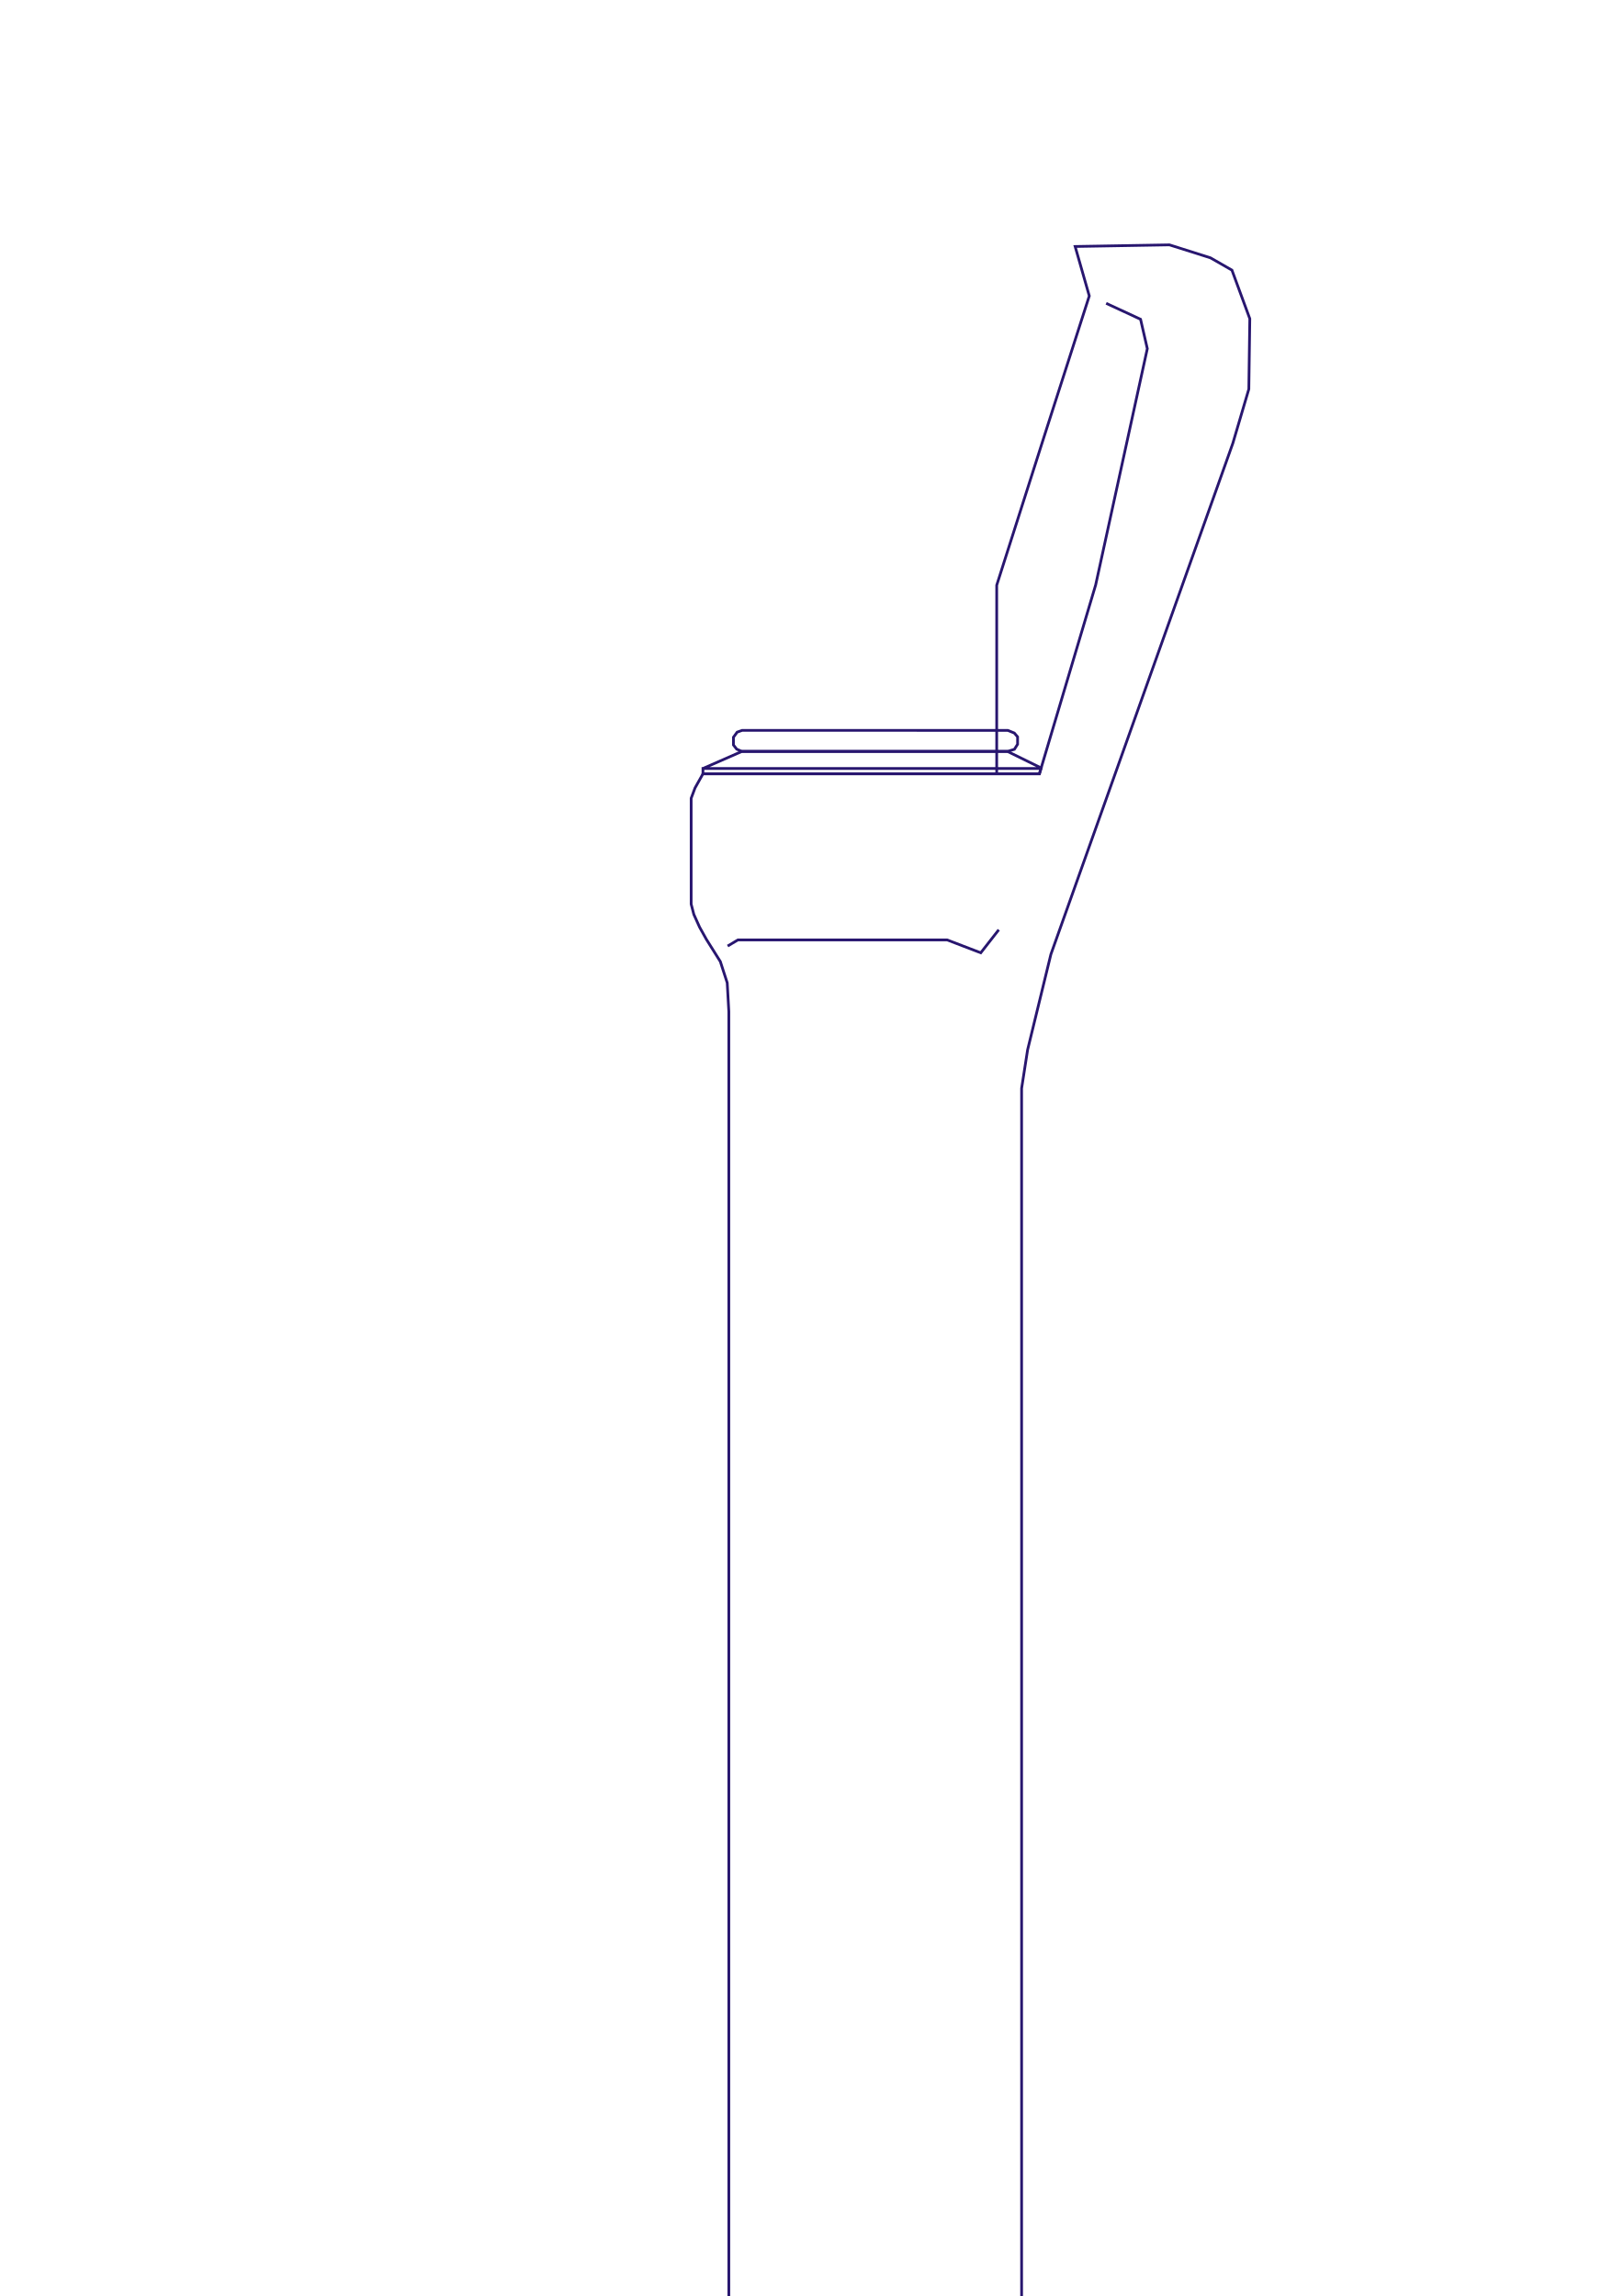
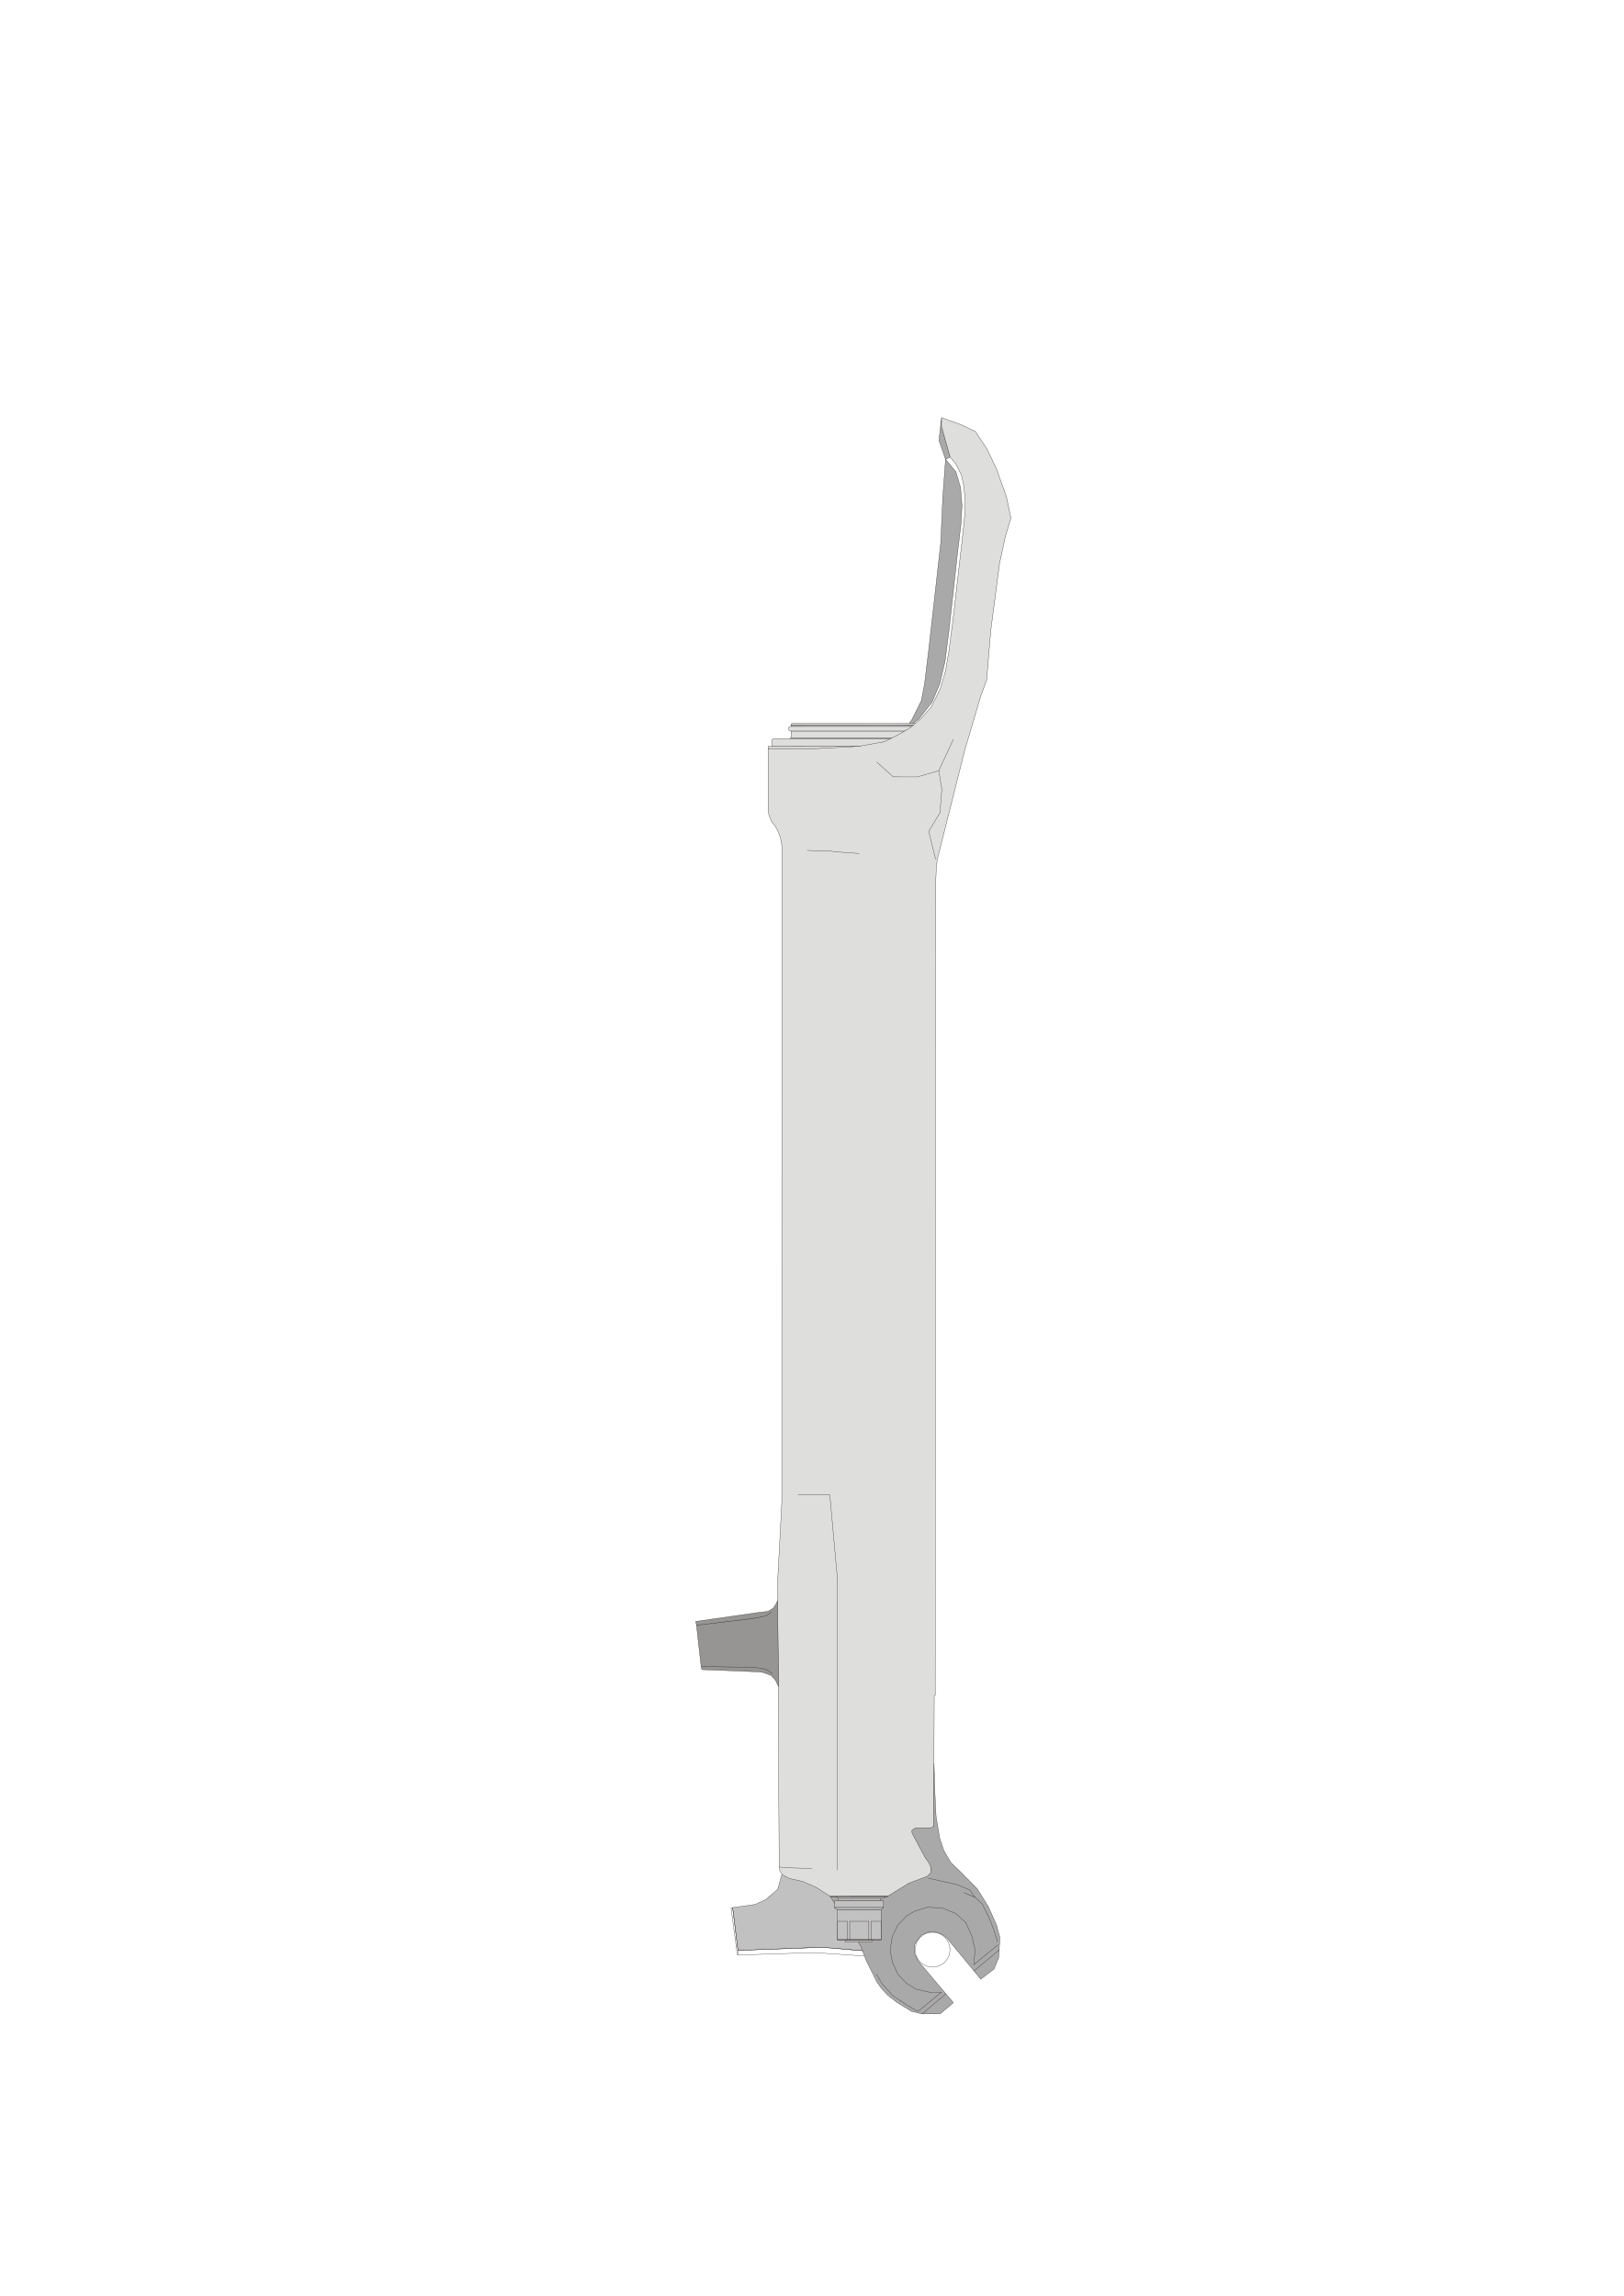
- <svg xmlns="http://www.w3.org/2000/svg" xml:space="preserve" width="210mm" height="297mm" style="shape-rendering:geometricPrecision; text-rendering:geometricPrecision; image-rendering:optimizeQuality; fill-rule:evenodd; clip-rule:evenodd" viewBox="0 0 210 297">
+ <svg xmlns="http://www.w3.org/2000/svg" xml:space="preserve" width="420mm" height="594mm" style="shape-rendering:geometricPrecision; text-rendering:geometricPrecision; image-rendering:optimizeQuality; fill-rule:evenodd; clip-rule:evenodd" viewBox="0 0 420 594">
  <defs>
    <style type="text/css">
   
-     .str1 {stroke:#DA2725;stroke-width:0.076}
-     .str0 {stroke:#28166F;stroke-width:0.353}
-     .fil0 {fill:none}
+     .str1 {stroke:#DA251D;stroke-width:0.026}
+     .str0 {stroke:#1F1A17;stroke-width:0.076}
+     .fil3 {fill:none}
+     .fil4 {fill:#969594}
+     .fil0 {fill:#AAA9A9}
+     .fil1 {fill:#C2C1C1}
+     .fil2 {fill:#DEDEDD}
   
  </style>
  </defs>
  <g id="Ebene_x0020_1">
-     <polygon id="polygon26" class="fil0 str0" points="146.223,397.907 143.923,401.586 139.785,405.149 123.232,405.149 118.633,401.701 117.483,396.873 115.989,391.47 114.15,385.492 109.204,378.689 112.955,371.261 132.129,360.468 138.964,373.547 144.619,379.786 146.448,382.751 147.739,386.546 147.402,394.836 " />
-     <polygon id="polygon14" class="fil0 str0" points="94.263,130.855 94.054,127.131 93.163,124.381 91.354,121.501 90.479,119.931 89.738,118.288 89.39,116.949 89.39,103.263 89.894,101.918 90.916,100.1 134.43,100.1 141.708,75.658 148.387,45.101 147.513,41.299 143.065,39.236 147.513,41.299 148.387,45.101 141.708,75.658 134.43,100.1 128.908,100.1 128.908,75.702 135.343,55.526 140.882,38.281 139.052,31.884 151.248,31.674 156.558,33.354 159.331,34.945 161.642,41.226 161.516,50.332 159.449,57.337 135.915,123.45 132.905,135.798 132.129,140.784 132.129,373.537 94.263,373.537 " />
-     <polygon id="polygon16" class="fil0 str0" points="95.977,94.479 98.215,94.479 130.344,94.48 131.185,94.821 131.608,95.313 131.608,96.272 131.197,96.927 130.302,97.2 95.953,97.2 95.276,96.904 94.859,96.365 94.859,95.368 95.34,94.707 " />
-     <polygon id="polygon18" class="fil0 str0" points="95.953,97.2 130.302,97.2 134.657,99.34 134.43,100.1 90.916,100.1 90.916,99.408 134.636,99.408 90.916,99.408 " />
-     <polyline id="polyline20" class="fil0 str0" points="129.173,120.271 126.846,123.25 122.492,121.582 95.438,121.582 94.108,122.376 " />
-     <_path id="polyline22" class="fil0 str0" d="M96.524 130.241l1.195 -0.958 28.686 0 1.952 1.339m-31.833 -0.381z" />
-     <_path id="polyline24" class="fil0 str0" d="M157.759 37.393l0.147 6.315 -1.175 6.02 -16.741 45.963 -2.349 5.287 -4.399 3.986 -2.686 10.102m27.203 -77.674z" />
-     <polygon id="polygon35" class="fil0 str0" points="94.263,373.537 131.908,373.537 120.183,378.595 106.793,378.71 " />
-     <circle id="center_00" class="fil0 str1" cx="131.908" cy="393.118" r="12.18" />
+     <polygon class="fil0 str0" points="243.569,108.054 243.517,110.242 245.779,118.276 244.589,118.839 245.661,120.136 247.267,122.076 248.468,126.167 248.835,130.773 248.569,135.624 247.536,144.344 246.42,154.491 245.513,162.77 244.454,171.083 243.122,176.814 241.099,181.652 237.699,185.98 233.694,189.125 235.806,186.322 238.332,181.23 239.158,176.885 240.218,168.183 243.328,140.595 243.856,128.715 244.589,118.839 242.866,113.905 " />
+     <polygon class="fil1 str0" points="189.502,493.515 195.243,492.722 198.109,491.432 201.182,488.76 203.456,480.513 204.151,480.897 207.712,481.686 211.274,483.273 214.644,485.452 229.687,485.452 233.397,483.173 234.97,507.186 229.002,505.181 212.576,503.779 190.888,504.597 " />
+     <polygon class="fil2 str0" points="204.614,189.125 235.398,189.125 235.398,190.896 204.614,190.896 " />
+     <polygon class="fil2 str0" points="204.613,187.537 237.218,187.549 237.218,187.936 204.613,187.923 " />
+     <polygon class="fil2 str0" points="204.812,187.145 237.565,187.145 237.565,187.537 204.613,187.537 " />
+     <polygon class="fil2 str0" points="204.135,188.018 204.457,187.936 237.52,187.936 237.81,187.936 237.81,189.125 204.457,189.125 204.102,188.977 203.992,188.71 203.992,188.29 " />
+     <rect class="fil2 str0" x="204.415" y="190.896" width="28.476" height="0.21" />
+     <rect class="fil2 str0" x="198.675" y="193.088" width="30.71" height="0.586" />
+     <rect class="fil2 str0" x="205.014" y="192.295" width="2.572" height="0.789" />
+     <rect class="fil2 str0" x="220.256" y="192.289" width="3.761" height="0.789" />
+     <polygon class="fil2 str0" points="240.543,191.107 200.163,191.107 199.812,191.204 199.664,191.499 199.664,191.698 199.664,193.078 239.726,193.078 " />
+     <polygon class="fil2 str0" points="242.005,254.123 241.909,438.586 241.655,438.59 241.531,470.82 240.745,483.391 241.52,486.753 233.458,490.833 229.957,490.526 214.615,490.532 211.245,488.353 207.683,486.766 204.122,485.977 202.333,484.988 201.642,483.802 201.542,483.008 203.722,483.207 210.061,483.404 203.722,483.207 201.542,483.008 201.148,409.005 202.216,388.88 202.236,277.688 202.249,225.551 202.247,220.01 202.246,218.82 201.854,216.641 201.062,214.661 200.463,213.671 199.672,212.682 199.281,211.891 198.981,211.005 198.781,210.41 198.681,209.719 198.675,193.674 211.346,193.674 222.137,193.078 228.768,191.886 232.328,190.104 235.497,188.223 238.071,186.042 240.84,182.971 243.214,178.219 244.601,173.468 245.489,168.222 246.265,162.137 246.788,158.03 247.657,150.278 248.373,144.088 249.169,137.203 249.582,132.766 249.666,129.488 249.306,125.66 248.645,122.791 247.183,119.933 245.779,118.276 243.517,110.242 243.569,108.054 248.839,109.974 252.324,111.655 255.292,116.137 257.777,121.355 260.339,128.528 261.495,134.039 260.041,138.858 258.537,145.857 256.278,163.171 256.153,164.678 255.225,175.849 253.855,179.654 253.806,179.7 249.56,194.058 242.441,222.37 242.242,223.954 242.143,225.639 242.044,228.306 " />
+     <polyline class="fil3 str0" points="226.789,197.133 231.047,200.992 237.283,200.993 242.831,199.402 246.588,191.288 242.831,199.402 243.623,204.153 243.127,210.293 240.258,215.045 240.525,216.308 242.042,222.366 " />
+     <polyline class="fil3 str0" points="208.807,220.007 214.722,220.205 218.878,220.594 222.248,220.792 " />
+     <polyline class="fil3 str0" points="216.616,483.796 216.616,408.521 214.649,386.708 206.424,386.708 " />
+     <line class="fil3 str1" x1="195.014" y1="423.755" x2="180.164" y2="425.549" />
+     <line class="fil3 str1" x1="197.784" y1="422.173" x2="180.163" y2="424.36" />
+     <polygon class="fil4 str0" points="179.971,419.479 195.739,417.235 198.575,416.893 199.963,416.102 200.554,415.311 201.152,414.121 201.36,436.294 200.661,434.809 199.571,433.524 197.591,432.734 196.409,432.536 181.558,431.95 181.358,431.152 195.019,431.346 198.089,431.844 199.77,432.933 198.089,431.844 195.019,431.346 181.358,431.152 180.164,420.469 195.014,418.707 197.984,418.083 199.565,417.092 197.984,418.083 195.014,418.675 180.164,420.469 " />
+     <polygon class="fil3 str0" points="189.502,493.515 189.103,493.715 190.697,505.587 190.889,505.787 190.888,504.597 190.889,505.787 210.64,505.159 228.504,506.371 229.597,506.562 230.823,506.94 231.873,507.751 231.083,506.761 229.102,505.181 212.576,503.779 190.888,504.597 " />
+     <polygon class="fil0 str0" points="226.873,512.831 224.101,507.291 222.627,503.431 214.838,490.718 227.269,490.527 229.687,490.532 235.151,487.175 239.843,485.416 240.833,484.429 240.832,483.239 240.259,481.892 239.48,480.84 238.689,479.451 235.959,474.341 235.826,473.665 236.317,473.166 237.016,472.874 240.776,472.873 241.552,472.446 241.538,471.484 241.611,456.212 241.762,462.381 242.137,469.91 243.039,475.447 244.131,478.751 245.928,481.833 248.611,484.413 252.798,488.668 255.67,493.318 257.752,497.975 258.646,501.228 258.34,506.42 257.145,509.385 253.703,512.025 244.882,501.342 243.892,500.552 242.61,499.961 241.121,499.762 239.739,499.962 238.35,500.654 237.261,501.94 236.571,503.126 236.572,505.405 237.463,507.285 246.613,518.125 243.171,521.025 238.522,521.01 235.783,520.352 231.926,517.979 229.646,516.199 227.953,514.366 " />
+     <circle class="fil3 str0" cx="241.222" cy="504.413" r="4.5" />
+     <polyline class="fil3 str0" points="226.673,510.655 228.159,513.226 230.931,516.294 234.792,518.864 237.368,520.348 238.193,519.77 243.506,515.403 240.416,515.404 236.871,514.611 234.399,513.027 232.318,510.852 230.832,507.687 230.232,504.418 230.829,500.948 232.213,498.081 234.588,495.605 236.663,494.415 239.928,493.424 243.697,493.621 247.159,495.005 249.831,497.38 251.417,500.944 252.213,504.309 251.915,508.27 258.153,503.118 " />
+     <line class="fil3 str0" x1="238.522" y1="521.01" x2="244.696" y2="515.794" />
+     <line class="fil3 str0" x1="252.015" y1="509.851" x2="258.544" y2="504.407" />
+     <polyline class="fil3 str0" points="240.125,485.902 247.551,487.58 250.805,488.941 252.25,490.888 249.323,489.644 252.207,490.847 254.088,492.627 255.815,496.079 256.961,498.966 258.052,502.427 " />
+     <rect class="fil1 str0" x="215.834" y="491.714" width="12.665" height="1.783" />
+     <rect class="fil1 str0" x="216.626" y="494.092" width="11.285" height="7.716" />
+     <rect class="fil1 str0" x="216.627" y="497.063" width="2.573" height="4.75" />
+     <rect class="fil1 str0" x="219.789" y="497.061" width="4.952" height="4.749" />
+     <rect class="fil1 str0" x="225.338" y="497.059" width="2.573" height="4.75" />
+     <polygon class="fil1 str0" points="227.512,502.009 216.923,502.013 216.626,501.809 227.911,501.809 " />
+     <polygon class="fil1 str0" points="225.54,502.401 218.609,502.401 218.609,502.012 225.54,502.012 " />
+     <polygon class="fil1 str0" points="215.834,493.497 228.499,493.497 227.908,494.088 216.626,494.092 " />
+     <polygon class="fil1 str0" points="216.824,491.116 227.707,491.116 227.708,491.709 216.824,491.709 " />
+     <polygon class="fil1 str0" points="214.644,490.532 229.687,490.532 229.687,490.718 214.838,490.718 " />
+     <polygon class="fil1 str0" points="216.425,490.723 229.059,490.718 228.402,491.116 216.824,491.116 " />
  </g>
</svg>
